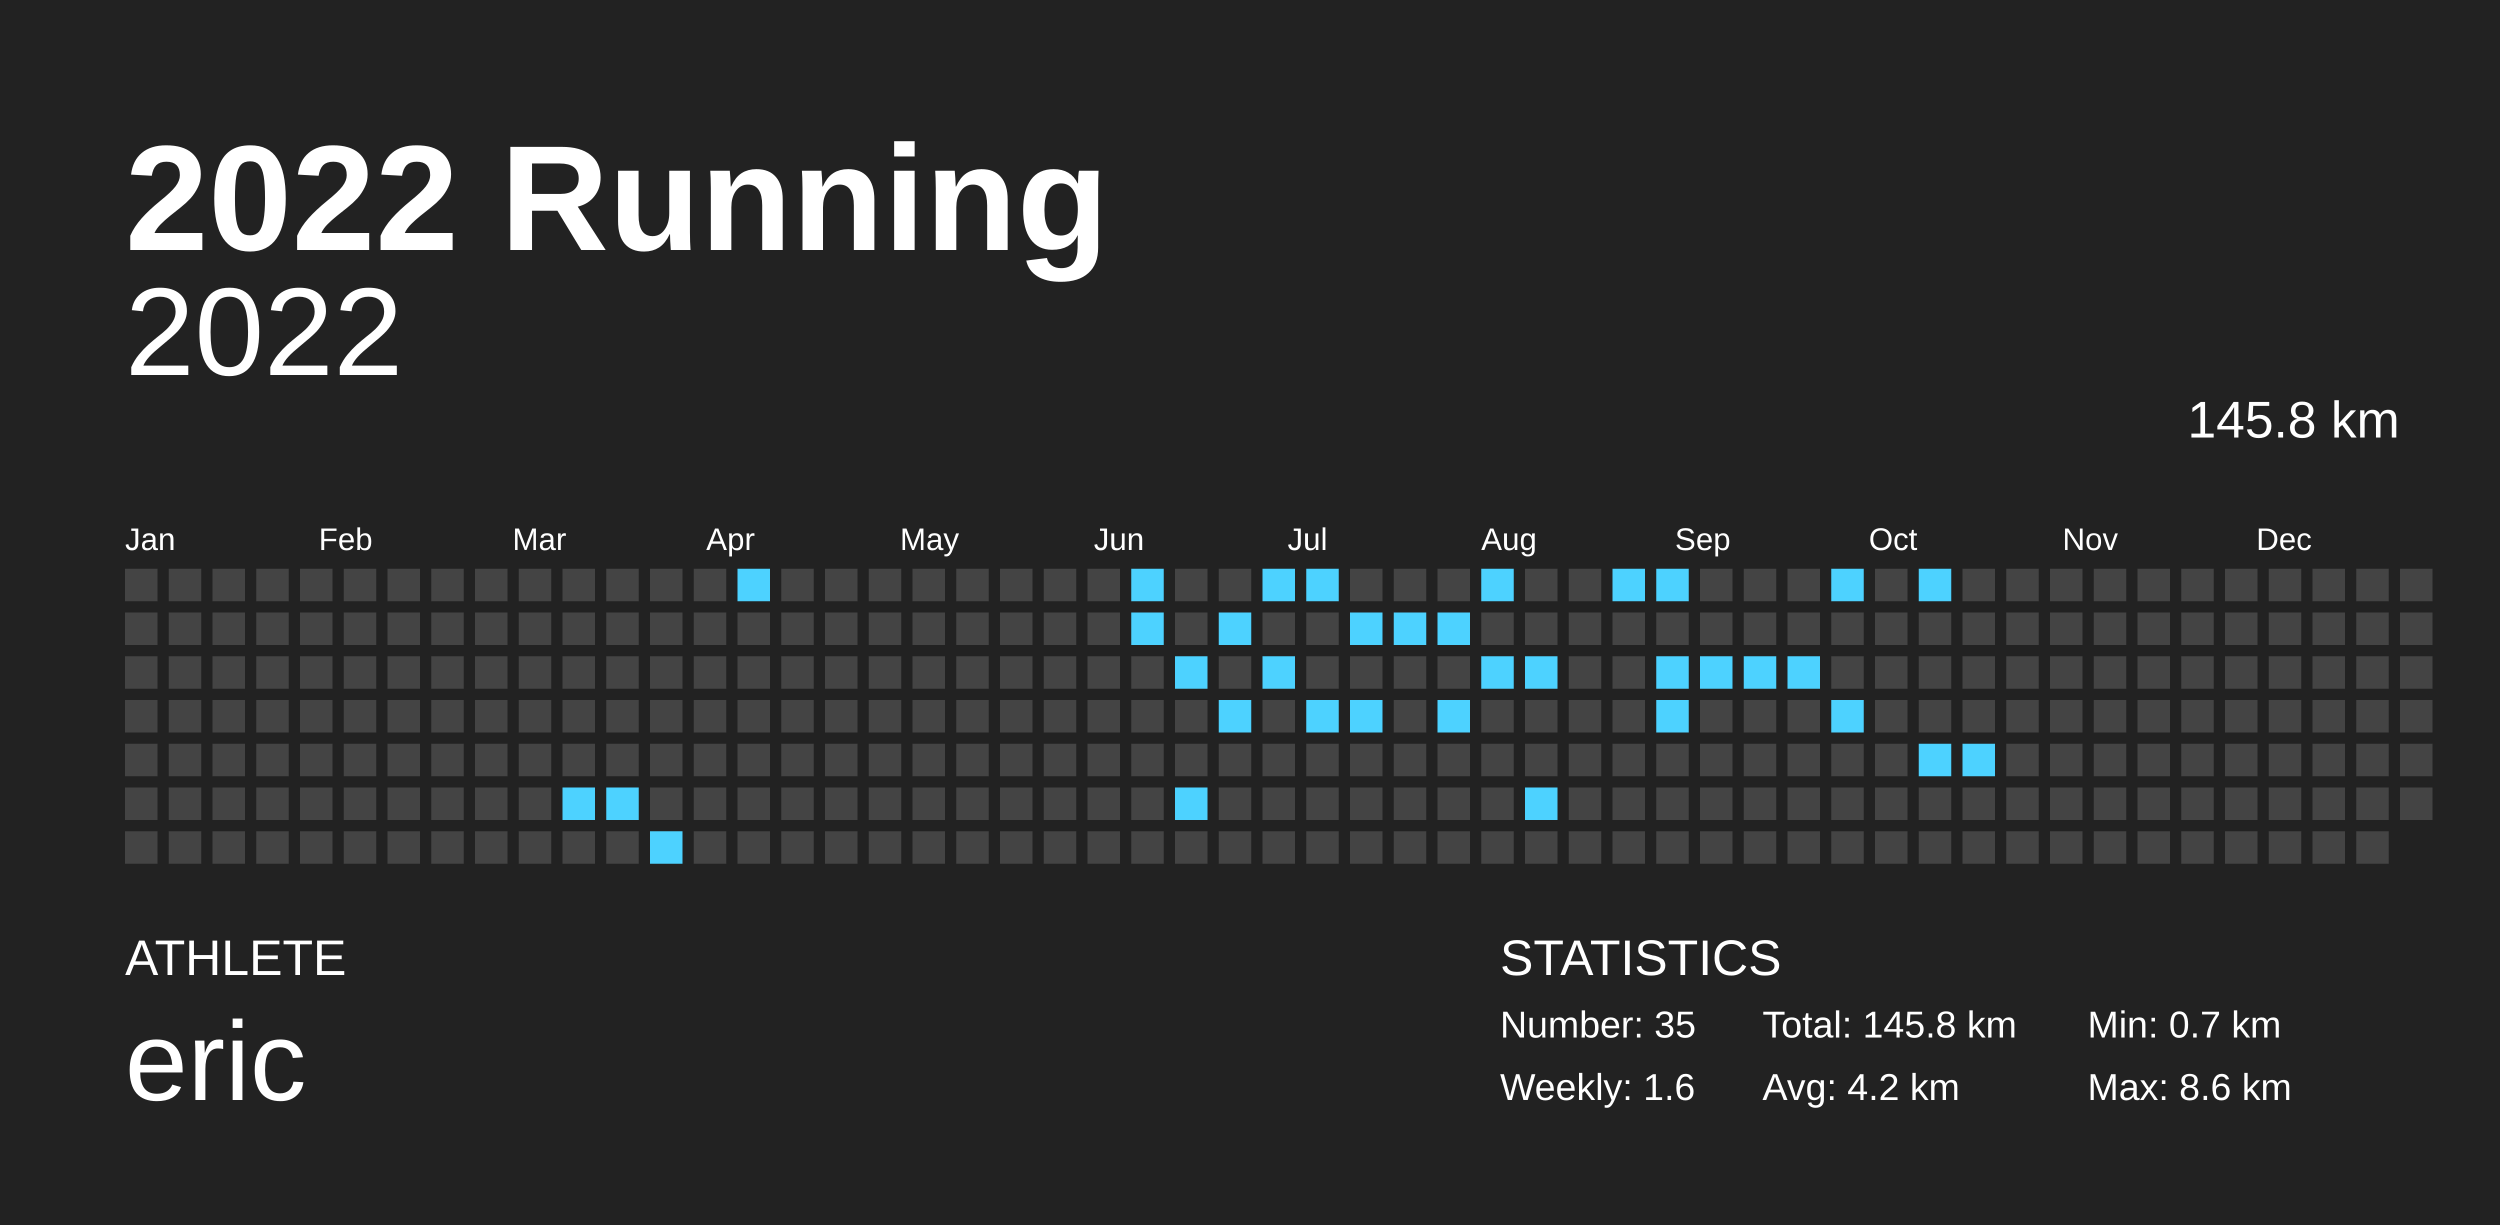
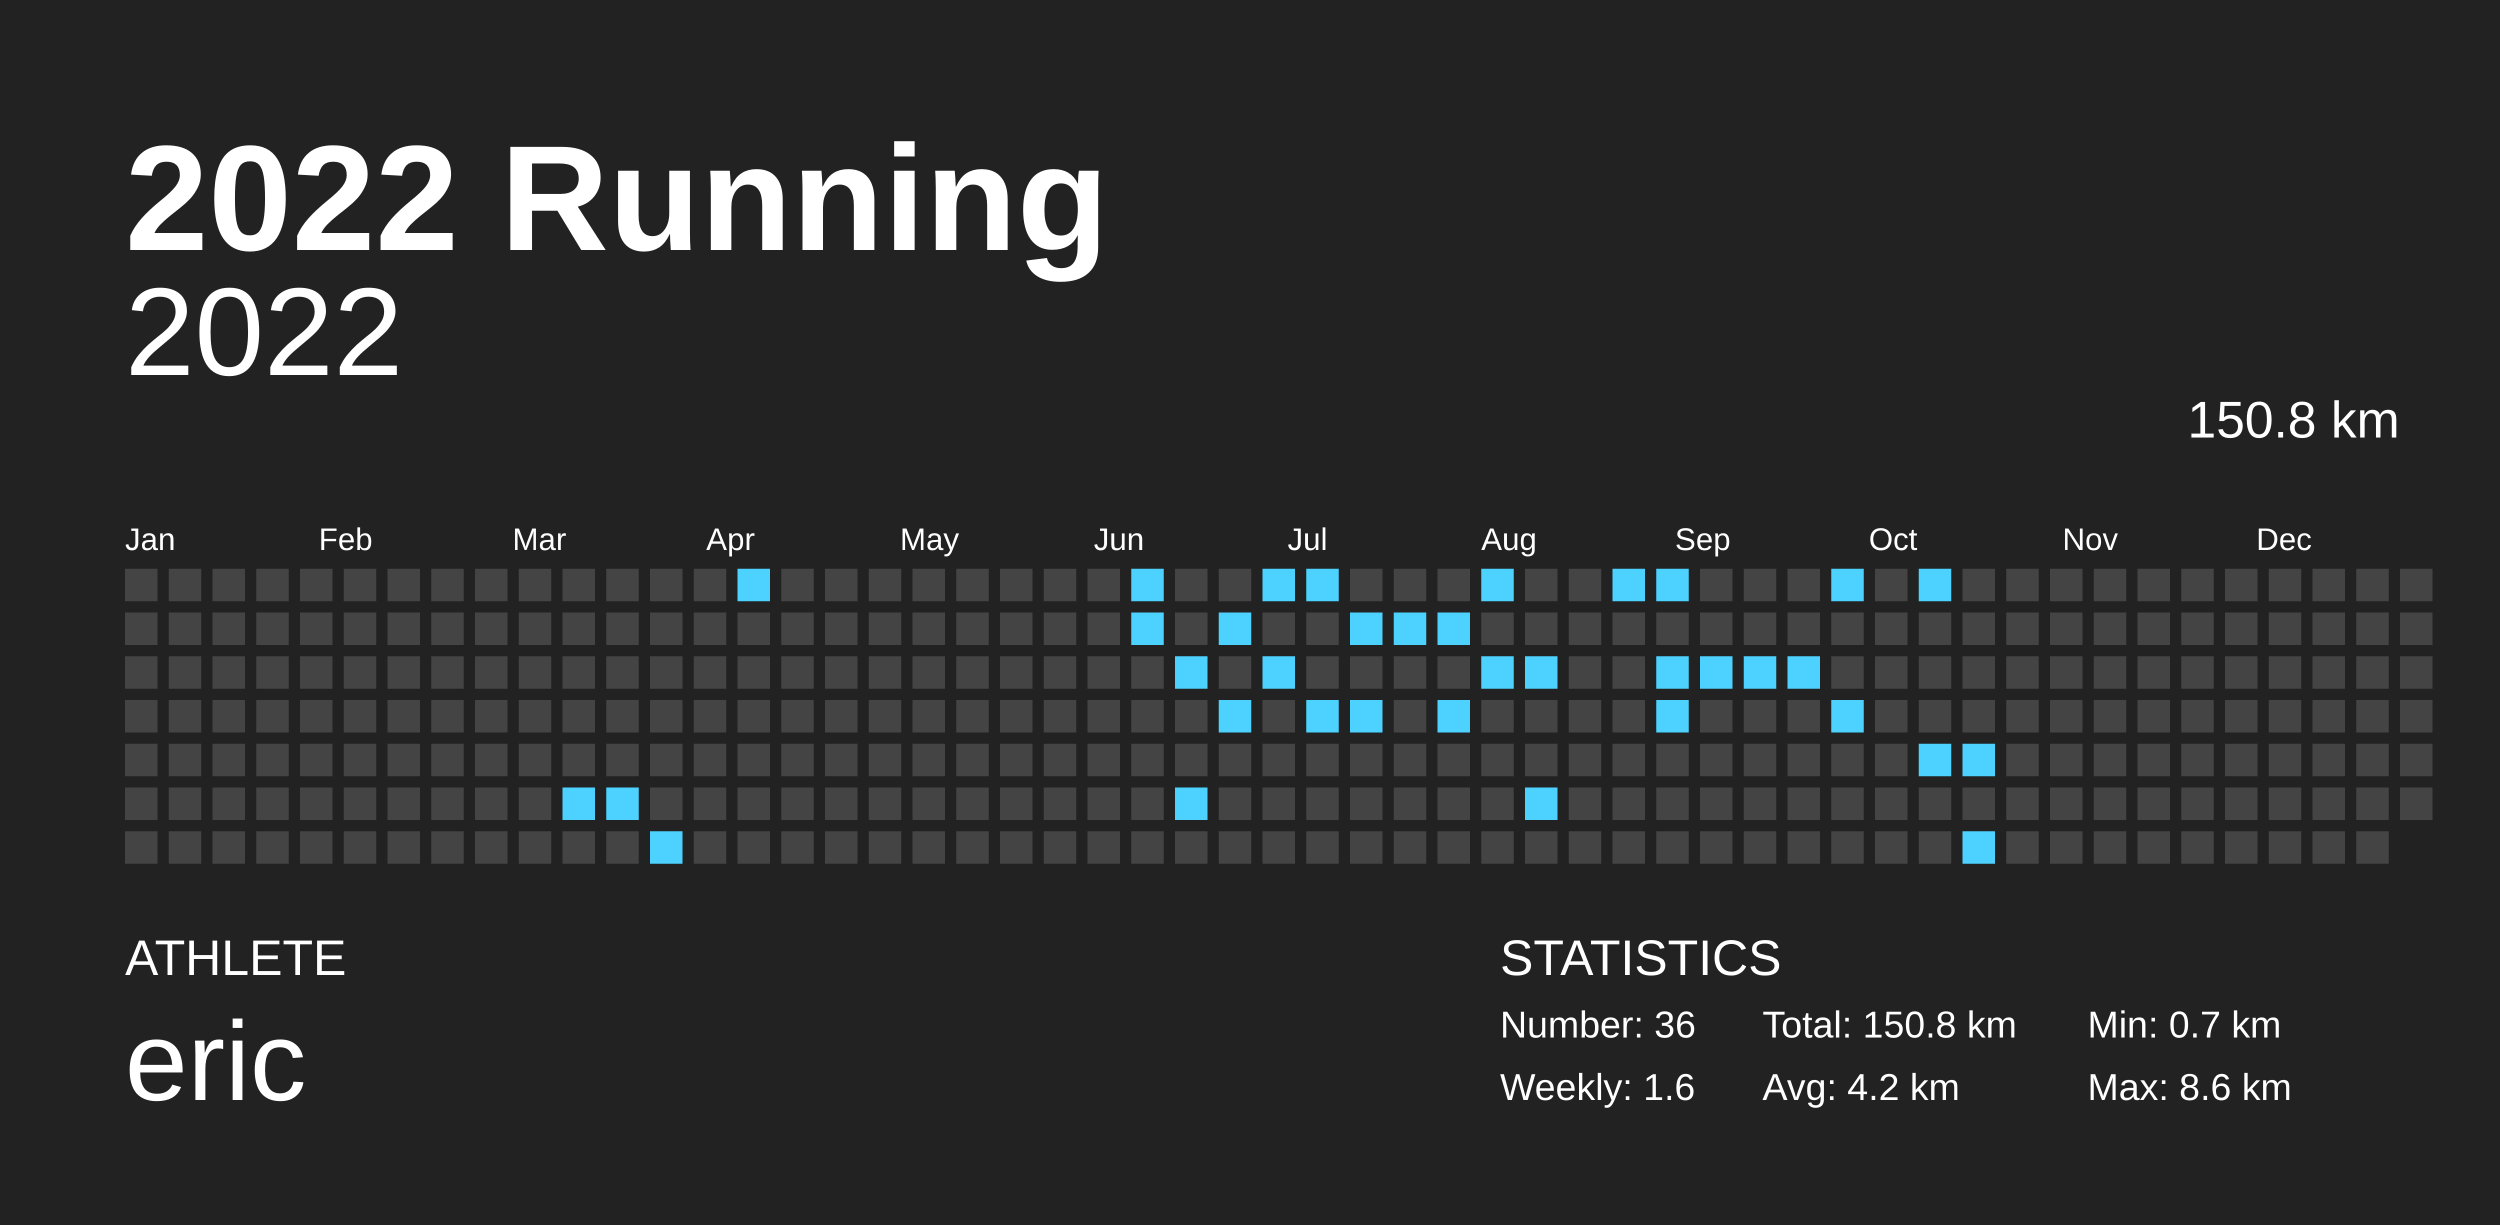
<svg xmlns="http://www.w3.org/2000/svg" baseProfile="full" height="98mm" version="1.1" viewBox="0,0,200,98" width="200mm">
  <defs />
  <rect fill="#222222" height="98" width="200" x="0" y="0" />
  <text fill="#FFFFFF" style="font-size:12px; font-family:Arial; font-weight:bold;" x="10" y="20">2022 Running</text>
  <text fill="#FFFFFF" style="font-size:4px; font-family:Arial" x="10" y="78">ATHLETE</text>
  <text fill="#FFFFFF" style="font-size:9px; font-family:Arial" x="10" y="88">eric</text>
  <text fill="#FFFFFF" style="font-size:4px; font-family:Arial" x="120" y="78">STATISTICS</text>
-   <text fill="#FFFFFF" style="font-size:3px; font-family:Arial" x="120" y="83">Number: 35</text>
+   <text fill="#FFFFFF" style="font-size:3px; font-family:Arial" x="120" y="83">Number: 36</text>
  <text fill="#FFFFFF" style="font-size:3px; font-family:Arial" x="120" y="88">Weekly: 1.6</text>
-   <text fill="#FFFFFF" style="font-size:3px; font-family:Arial" x="141" y="83">Total: 145.8 km</text>
+   <text fill="#FFFFFF" style="font-size:3px; font-family:Arial" x="141" y="83">Total: 150.8 km</text>
  <text fill="#FFFFFF" style="font-size:3px; font-family:Arial" x="141" y="88">Avg: 4.2 km</text>
  <text fill="#FFFFFF" style="font-size:3px; font-family:Arial" x="167" y="83">Min: 0.7 km</text>
  <text fill="#FFFFFF" style="font-size:3px; font-family:Arial" x="167" y="88">Max: 8.6 km</text>
  <text alignment-baseline="hanging" fill="#FFFFFF" style="font-size:10.0px; font-family:Arial;" x="10" y="30">2022</text>
-   <text alignment-baseline="hanging" fill="#FFFFFF" style="font-size:4.125px; font-family:Arial;" x="175" y="35">145.8 km</text>
+   <text alignment-baseline="hanging" fill="#FFFFFF" style="font-size:4.125px; font-family:Arial;" x="175" y="35">150.8 km</text>
  <text fill="#FFFFFF" style="font-size:2.5px; font-family:Arial" x="10.0" y="44">Jan</text>
  <text fill="#FFFFFF" style="font-size:2.5px; font-family:Arial" x="25.5" y="44">Feb</text>
  <text fill="#FFFFFF" style="font-size:2.5px; font-family:Arial" x="41.0" y="44">Mar</text>
  <text fill="#FFFFFF" style="font-size:2.5px; font-family:Arial" x="56.5" y="44">Apr</text>
  <text fill="#FFFFFF" style="font-size:2.5px; font-family:Arial" x="72.0" y="44">May</text>
  <text fill="#FFFFFF" style="font-size:2.5px; font-family:Arial" x="87.5" y="44">Jun</text>
  <text fill="#FFFFFF" style="font-size:2.5px; font-family:Arial" x="103.0" y="44">Jul</text>
  <text fill="#FFFFFF" style="font-size:2.5px; font-family:Arial" x="118.5" y="44">Aug</text>
  <text fill="#FFFFFF" style="font-size:2.5px; font-family:Arial" x="134.0" y="44">Sep</text>
  <text fill="#FFFFFF" style="font-size:2.5px; font-family:Arial" x="149.5" y="44">Oct</text>
  <text fill="#FFFFFF" style="font-size:2.5px; font-family:Arial" x="165.0" y="44">Nov</text>
  <text fill="#FFFFFF" style="font-size:2.5px; font-family:Arial" x="180.5" y="44">Dec</text>
  <rect fill="#444444" height="2.6" width="2.6" x="10.0" y="45.5" />
  <rect fill="#444444" height="2.6" width="2.6" x="10.0" y="49.0" />
  <rect fill="#444444" height="2.6" width="2.6" x="10.0" y="52.5" />
  <rect fill="#444444" height="2.6" width="2.6" x="10.0" y="56.0" />
  <rect fill="#444444" height="2.6" width="2.6" x="10.0" y="59.5" />
  <rect fill="#444444" height="2.6" width="2.6" x="10.0" y="63.0" />
  <rect fill="#444444" height="2.6" width="2.6" x="10.0" y="66.5" />
  <rect fill="#444444" height="2.6" width="2.6" x="13.5" y="45.5" />
  <rect fill="#444444" height="2.6" width="2.6" x="13.5" y="49.0" />
  <rect fill="#444444" height="2.6" width="2.6" x="13.5" y="52.5" />
  <rect fill="#444444" height="2.6" width="2.6" x="13.5" y="56.0" />
  <rect fill="#444444" height="2.6" width="2.6" x="13.5" y="59.5" />
  <rect fill="#444444" height="2.6" width="2.6" x="13.5" y="63.0" />
  <rect fill="#444444" height="2.6" width="2.6" x="13.5" y="66.5" />
  <rect fill="#444444" height="2.6" width="2.6" x="17.0" y="45.5" />
  <rect fill="#444444" height="2.6" width="2.6" x="17.0" y="49.0" />
  <rect fill="#444444" height="2.6" width="2.6" x="17.0" y="52.5" />
  <rect fill="#444444" height="2.6" width="2.6" x="17.0" y="56.0" />
  <rect fill="#444444" height="2.6" width="2.6" x="17.0" y="59.5" />
  <rect fill="#444444" height="2.6" width="2.6" x="17.0" y="63.0" />
  <rect fill="#444444" height="2.6" width="2.6" x="17.0" y="66.5" />
  <rect fill="#444444" height="2.6" width="2.6" x="20.5" y="45.5" />
  <rect fill="#444444" height="2.6" width="2.6" x="20.5" y="49.0" />
  <rect fill="#444444" height="2.6" width="2.6" x="20.5" y="52.5" />
  <rect fill="#444444" height="2.6" width="2.6" x="20.5" y="56.0" />
  <rect fill="#444444" height="2.6" width="2.6" x="20.5" y="59.5" />
  <rect fill="#444444" height="2.6" width="2.6" x="20.5" y="63.0" />
  <rect fill="#444444" height="2.6" width="2.6" x="20.5" y="66.5" />
  <rect fill="#444444" height="2.6" width="2.6" x="24.0" y="45.5" />
  <rect fill="#444444" height="2.6" width="2.6" x="24.0" y="49.0" />
  <rect fill="#444444" height="2.6" width="2.6" x="24.0" y="52.5" />
  <rect fill="#444444" height="2.6" width="2.6" x="24.0" y="56.0" />
  <rect fill="#444444" height="2.6" width="2.6" x="24.0" y="59.5" />
  <rect fill="#444444" height="2.6" width="2.6" x="24.0" y="63.0" />
  <rect fill="#444444" height="2.6" width="2.6" x="24.0" y="66.5" />
  <rect fill="#444444" height="2.6" width="2.6" x="27.5" y="45.5" />
  <rect fill="#444444" height="2.6" width="2.6" x="27.5" y="49.0" />
  <rect fill="#444444" height="2.6" width="2.6" x="27.5" y="52.5" />
  <rect fill="#444444" height="2.6" width="2.6" x="27.5" y="56.0" />
  <rect fill="#444444" height="2.6" width="2.6" x="27.5" y="59.5" />
  <rect fill="#444444" height="2.6" width="2.6" x="27.5" y="63.0" />
  <rect fill="#444444" height="2.6" width="2.6" x="27.5" y="66.5" />
  <rect fill="#444444" height="2.6" width="2.6" x="31.0" y="45.5" />
  <rect fill="#444444" height="2.6" width="2.6" x="31.0" y="49.0" />
  <rect fill="#444444" height="2.6" width="2.6" x="31.0" y="52.5" />
  <rect fill="#444444" height="2.6" width="2.6" x="31.0" y="56.0" />
  <rect fill="#444444" height="2.6" width="2.6" x="31.0" y="59.5" />
  <rect fill="#444444" height="2.6" width="2.6" x="31.0" y="63.0" />
  <rect fill="#444444" height="2.6" width="2.6" x="31.0" y="66.5" />
  <rect fill="#444444" height="2.6" width="2.6" x="34.5" y="45.5" />
  <rect fill="#444444" height="2.6" width="2.6" x="34.5" y="49.0" />
  <rect fill="#444444" height="2.6" width="2.6" x="34.5" y="52.5" />
  <rect fill="#444444" height="2.6" width="2.6" x="34.5" y="56.0" />
  <rect fill="#444444" height="2.6" width="2.6" x="34.5" y="59.5" />
  <rect fill="#444444" height="2.6" width="2.6" x="34.5" y="63.0" />
  <rect fill="#444444" height="2.6" width="2.6" x="34.5" y="66.5" />
  <rect fill="#444444" height="2.6" width="2.6" x="38.0" y="45.5" />
  <rect fill="#444444" height="2.6" width="2.6" x="38.0" y="49.0" />
  <rect fill="#444444" height="2.6" width="2.6" x="38.0" y="52.5" />
  <rect fill="#444444" height="2.6" width="2.6" x="38.0" y="56.0" />
  <rect fill="#444444" height="2.6" width="2.6" x="38.0" y="59.5" />
  <rect fill="#444444" height="2.6" width="2.6" x="38.0" y="63.0" />
  <rect fill="#444444" height="2.6" width="2.6" x="38.0" y="66.5" />
  <rect fill="#444444" height="2.6" width="2.6" x="41.5" y="45.5" />
  <rect fill="#444444" height="2.6" width="2.6" x="41.5" y="49.0" />
  <rect fill="#444444" height="2.6" width="2.6" x="41.5" y="52.5" />
  <rect fill="#444444" height="2.6" width="2.6" x="41.5" y="56.0" />
  <rect fill="#444444" height="2.6" width="2.6" x="41.5" y="59.5" />
  <rect fill="#444444" height="2.6" width="2.6" x="41.5" y="63.0" />
  <rect fill="#444444" height="2.6" width="2.6" x="41.5" y="66.5" />
  <rect fill="#444444" height="2.6" width="2.6" x="45.0" y="45.5" />
  <rect fill="#444444" height="2.6" width="2.6" x="45.0" y="49.0" />
  <rect fill="#444444" height="2.6" width="2.6" x="45.0" y="52.5" />
  <rect fill="#444444" height="2.6" width="2.6" x="45.0" y="56.0" />
  <rect fill="#444444" height="2.6" width="2.6" x="45.0" y="59.5" />
  <rect fill="#4dd2ff" height="2.6" width="2.6" x="45.0" y="63.0" />
  <rect fill="#444444" height="2.6" width="2.6" x="45.0" y="66.5" />
  <rect fill="#444444" height="2.6" width="2.6" x="48.5" y="45.5" />
  <rect fill="#444444" height="2.6" width="2.6" x="48.5" y="49.0" />
  <rect fill="#444444" height="2.6" width="2.6" x="48.5" y="52.5" />
  <rect fill="#444444" height="2.6" width="2.6" x="48.5" y="56.0" />
  <rect fill="#444444" height="2.6" width="2.6" x="48.5" y="59.5" />
  <rect fill="#4dd2ff" height="2.6" width="2.6" x="48.5" y="63.0" />
  <rect fill="#444444" height="2.6" width="2.6" x="48.5" y="66.5" />
  <rect fill="#444444" height="2.6" width="2.6" x="52.0" y="45.5" />
  <rect fill="#444444" height="2.6" width="2.6" x="52.0" y="49.0" />
  <rect fill="#444444" height="2.6" width="2.6" x="52.0" y="52.5" />
  <rect fill="#444444" height="2.6" width="2.6" x="52.0" y="56.0" />
  <rect fill="#444444" height="2.6" width="2.6" x="52.0" y="59.5" />
  <rect fill="#444444" height="2.6" width="2.6" x="52.0" y="63.0" />
  <rect fill="#4dd2ff" height="2.6" width="2.6" x="52.0" y="66.5" />
  <rect fill="#444444" height="2.6" width="2.6" x="55.5" y="45.5" />
  <rect fill="#444444" height="2.6" width="2.6" x="55.5" y="49.0" />
  <rect fill="#444444" height="2.6" width="2.6" x="55.5" y="52.5" />
  <rect fill="#444444" height="2.6" width="2.6" x="55.5" y="56.0" />
  <rect fill="#444444" height="2.6" width="2.6" x="55.5" y="59.5" />
  <rect fill="#444444" height="2.6" width="2.6" x="55.5" y="63.0" />
  <rect fill="#444444" height="2.6" width="2.6" x="55.5" y="66.5" />
  <rect fill="#4dd2ff" height="2.6" width="2.6" x="59.0" y="45.5" />
  <rect fill="#444444" height="2.6" width="2.6" x="59.0" y="49.0" />
  <rect fill="#444444" height="2.6" width="2.6" x="59.0" y="52.5" />
  <rect fill="#444444" height="2.6" width="2.6" x="59.0" y="56.0" />
  <rect fill="#444444" height="2.6" width="2.6" x="59.0" y="59.5" />
  <rect fill="#444444" height="2.6" width="2.6" x="59.0" y="63.0" />
  <rect fill="#444444" height="2.6" width="2.6" x="59.0" y="66.5" />
  <rect fill="#444444" height="2.6" width="2.6" x="62.5" y="45.5" />
  <rect fill="#444444" height="2.6" width="2.6" x="62.5" y="49.0" />
  <rect fill="#444444" height="2.6" width="2.6" x="62.5" y="52.5" />
  <rect fill="#444444" height="2.6" width="2.6" x="62.5" y="56.0" />
  <rect fill="#444444" height="2.6" width="2.6" x="62.5" y="59.5" />
  <rect fill="#444444" height="2.6" width="2.6" x="62.5" y="63.0" />
  <rect fill="#444444" height="2.6" width="2.6" x="62.5" y="66.5" />
  <rect fill="#444444" height="2.6" width="2.6" x="66.0" y="45.5" />
  <rect fill="#444444" height="2.6" width="2.6" x="66.0" y="49.0" />
  <rect fill="#444444" height="2.6" width="2.6" x="66.0" y="52.5" />
  <rect fill="#444444" height="2.6" width="2.6" x="66.0" y="56.0" />
  <rect fill="#444444" height="2.6" width="2.6" x="66.0" y="59.5" />
  <rect fill="#444444" height="2.6" width="2.6" x="66.0" y="63.0" />
  <rect fill="#444444" height="2.6" width="2.6" x="66.0" y="66.5" />
  <rect fill="#444444" height="2.6" width="2.6" x="69.5" y="45.5" />
  <rect fill="#444444" height="2.6" width="2.6" x="69.5" y="49.0" />
  <rect fill="#444444" height="2.6" width="2.6" x="69.5" y="52.5" />
  <rect fill="#444444" height="2.6" width="2.6" x="69.5" y="56.0" />
  <rect fill="#444444" height="2.6" width="2.6" x="69.5" y="59.5" />
  <rect fill="#444444" height="2.6" width="2.6" x="69.5" y="63.0" />
  <rect fill="#444444" height="2.6" width="2.6" x="69.5" y="66.5" />
  <rect fill="#444444" height="2.6" width="2.6" x="73.0" y="45.5" />
  <rect fill="#444444" height="2.6" width="2.6" x="73.0" y="49.0" />
  <rect fill="#444444" height="2.6" width="2.6" x="73.0" y="52.5" />
  <rect fill="#444444" height="2.6" width="2.6" x="73.0" y="56.0" />
  <rect fill="#444444" height="2.6" width="2.6" x="73.0" y="59.5" />
  <rect fill="#444444" height="2.6" width="2.6" x="73.0" y="63.0" />
  <rect fill="#444444" height="2.6" width="2.6" x="73.0" y="66.5" />
  <rect fill="#444444" height="2.6" width="2.6" x="76.5" y="45.5" />
  <rect fill="#444444" height="2.6" width="2.6" x="76.5" y="49.0" />
  <rect fill="#444444" height="2.6" width="2.6" x="76.5" y="52.5" />
  <rect fill="#444444" height="2.6" width="2.6" x="76.5" y="56.0" />
  <rect fill="#444444" height="2.6" width="2.6" x="76.5" y="59.5" />
  <rect fill="#444444" height="2.6" width="2.6" x="76.5" y="63.0" />
  <rect fill="#444444" height="2.6" width="2.6" x="76.5" y="66.5" />
  <rect fill="#444444" height="2.6" width="2.6" x="80.0" y="45.5" />
  <rect fill="#444444" height="2.6" width="2.6" x="80.0" y="49.0" />
  <rect fill="#444444" height="2.6" width="2.6" x="80.0" y="52.5" />
  <rect fill="#444444" height="2.6" width="2.6" x="80.0" y="56.0" />
  <rect fill="#444444" height="2.6" width="2.6" x="80.0" y="59.5" />
  <rect fill="#444444" height="2.6" width="2.6" x="80.0" y="63.0" />
  <rect fill="#444444" height="2.6" width="2.6" x="80.0" y="66.5" />
  <rect fill="#444444" height="2.6" width="2.6" x="83.5" y="45.5" />
  <rect fill="#444444" height="2.6" width="2.6" x="83.5" y="49.0" />
  <rect fill="#444444" height="2.6" width="2.6" x="83.5" y="52.5" />
  <rect fill="#444444" height="2.6" width="2.6" x="83.5" y="56.0" />
  <rect fill="#444444" height="2.6" width="2.6" x="83.5" y="59.5" />
  <rect fill="#444444" height="2.6" width="2.6" x="83.5" y="63.0" />
  <rect fill="#444444" height="2.6" width="2.6" x="83.5" y="66.5" />
  <rect fill="#444444" height="2.6" width="2.6" x="87.0" y="45.5" />
  <rect fill="#444444" height="2.6" width="2.6" x="87.0" y="49.0" />
  <rect fill="#444444" height="2.6" width="2.6" x="87.0" y="52.5" />
  <rect fill="#444444" height="2.6" width="2.6" x="87.0" y="56.0" />
  <rect fill="#444444" height="2.6" width="2.6" x="87.0" y="59.5" />
  <rect fill="#444444" height="2.6" width="2.6" x="87.0" y="63.0" />
  <rect fill="#444444" height="2.6" width="2.6" x="87.0" y="66.5" />
  <rect fill="#4dd2ff" height="2.6" width="2.6" x="90.5" y="45.5" />
  <rect fill="#4dd2ff" height="2.6" width="2.6" x="90.5" y="49.0" />
  <rect fill="#444444" height="2.6" width="2.6" x="90.5" y="52.5" />
  <rect fill="#444444" height="2.6" width="2.6" x="90.5" y="56.0" />
  <rect fill="#444444" height="2.6" width="2.6" x="90.5" y="59.5" />
  <rect fill="#444444" height="2.6" width="2.6" x="90.5" y="63.0" />
  <rect fill="#444444" height="2.6" width="2.6" x="90.5" y="66.5" />
  <rect fill="#444444" height="2.6" width="2.6" x="94.0" y="45.5" />
  <rect fill="#444444" height="2.6" width="2.6" x="94.0" y="49.0" />
  <rect fill="#4dd2ff" height="2.6" width="2.6" x="94.0" y="52.5" />
  <rect fill="#444444" height="2.6" width="2.6" x="94.0" y="56.0" />
  <rect fill="#444444" height="2.6" width="2.6" x="94.0" y="59.5" />
  <rect fill="#4dd2ff" height="2.6" width="2.6" x="94.0" y="63.0" />
  <rect fill="#444444" height="2.6" width="2.6" x="94.0" y="66.5" />
  <rect fill="#444444" height="2.6" width="2.6" x="97.5" y="45.5" />
  <rect fill="#4dd2ff" height="2.6" width="2.6" x="97.5" y="49.0" />
  <rect fill="#444444" height="2.6" width="2.6" x="97.5" y="52.5" />
  <rect fill="#4dd2ff" height="2.6" width="2.6" x="97.5" y="56.0" />
  <rect fill="#444444" height="2.6" width="2.6" x="97.5" y="59.5" />
  <rect fill="#444444" height="2.6" width="2.6" x="97.5" y="63.0" />
  <rect fill="#444444" height="2.6" width="2.6" x="97.5" y="66.5" />
  <rect fill="#4dd2ff" height="2.6" width="2.6" x="101.0" y="45.5" />
  <rect fill="#444444" height="2.6" width="2.6" x="101.0" y="49.0" />
  <rect fill="#4dd2ff" height="2.6" width="2.6" x="101.0" y="52.5" />
  <rect fill="#444444" height="2.6" width="2.6" x="101.0" y="56.0" />
  <rect fill="#444444" height="2.6" width="2.6" x="101.0" y="59.5" />
  <rect fill="#444444" height="2.6" width="2.6" x="101.0" y="63.0" />
  <rect fill="#444444" height="2.6" width="2.6" x="101.0" y="66.5" />
  <rect fill="#4dd2ff" height="2.6" width="2.6" x="104.5" y="45.5" />
  <rect fill="#444444" height="2.6" width="2.6" x="104.5" y="49.0" />
  <rect fill="#444444" height="2.6" width="2.6" x="104.5" y="52.5" />
  <rect fill="#4dd2ff" height="2.6" width="2.6" x="104.5" y="56.0" />
  <rect fill="#444444" height="2.6" width="2.6" x="104.5" y="59.5" />
  <rect fill="#444444" height="2.6" width="2.6" x="104.5" y="63.0" />
  <rect fill="#444444" height="2.6" width="2.6" x="104.5" y="66.5" />
  <rect fill="#444444" height="2.6" width="2.6" x="108.0" y="45.5" />
  <rect fill="#4dd2ff" height="2.6" width="2.6" x="108.0" y="49.0" />
  <rect fill="#444444" height="2.6" width="2.6" x="108.0" y="52.5" />
  <rect fill="#4dd2ff" height="2.6" width="2.6" x="108.0" y="56.0" />
  <rect fill="#444444" height="2.6" width="2.6" x="108.0" y="59.5" />
  <rect fill="#444444" height="2.6" width="2.6" x="108.0" y="63.0" />
  <rect fill="#444444" height="2.6" width="2.6" x="108.0" y="66.5" />
  <rect fill="#444444" height="2.6" width="2.6" x="111.5" y="45.5" />
  <rect fill="#4dd2ff" height="2.6" width="2.6" x="111.5" y="49.0" />
  <rect fill="#444444" height="2.6" width="2.6" x="111.5" y="52.5" />
  <rect fill="#444444" height="2.6" width="2.6" x="111.5" y="56.0" />
  <rect fill="#444444" height="2.6" width="2.6" x="111.5" y="59.5" />
  <rect fill="#444444" height="2.6" width="2.6" x="111.5" y="63.0" />
  <rect fill="#444444" height="2.6" width="2.6" x="111.5" y="66.5" />
  <rect fill="#444444" height="2.6" width="2.6" x="115.0" y="45.5" />
  <rect fill="#4dd2ff" height="2.6" width="2.6" x="115.0" y="49.0" />
  <rect fill="#444444" height="2.6" width="2.6" x="115.0" y="52.5" />
  <rect fill="#4dd2ff" height="2.6" width="2.6" x="115.0" y="56.0" />
  <rect fill="#444444" height="2.6" width="2.6" x="115.0" y="59.5" />
  <rect fill="#444444" height="2.6" width="2.6" x="115.0" y="63.0" />
  <rect fill="#444444" height="2.6" width="2.6" x="115.0" y="66.5" />
  <rect fill="#4dd2ff" height="2.6" width="2.6" x="118.5" y="45.5" />
  <rect fill="#444444" height="2.6" width="2.6" x="118.5" y="49.0" />
  <rect fill="#4dd2ff" height="2.6" width="2.6" x="118.5" y="52.5" />
  <rect fill="#444444" height="2.6" width="2.6" x="118.5" y="56.0" />
  <rect fill="#444444" height="2.6" width="2.6" x="118.5" y="59.5" />
  <rect fill="#444444" height="2.6" width="2.6" x="118.5" y="63.0" />
  <rect fill="#444444" height="2.6" width="2.6" x="118.5" y="66.5" />
  <rect fill="#444444" height="2.6" width="2.6" x="122.0" y="45.5" />
  <rect fill="#444444" height="2.6" width="2.6" x="122.0" y="49.0" />
  <rect fill="#4dd2ff" height="2.6" width="2.6" x="122.0" y="52.5" />
  <rect fill="#444444" height="2.6" width="2.6" x="122.0" y="56.0" />
  <rect fill="#444444" height="2.6" width="2.6" x="122.0" y="59.5" />
  <rect fill="#4dd2ff" height="2.6" width="2.6" x="122.0" y="63.0" />
  <rect fill="#444444" height="2.6" width="2.6" x="122.0" y="66.5" />
  <rect fill="#444444" height="2.6" width="2.6" x="125.5" y="45.5" />
  <rect fill="#444444" height="2.6" width="2.6" x="125.5" y="49.0" />
  <rect fill="#444444" height="2.6" width="2.6" x="125.5" y="52.5" />
  <rect fill="#444444" height="2.6" width="2.6" x="125.5" y="56.0" />
  <rect fill="#444444" height="2.6" width="2.6" x="125.5" y="59.5" />
  <rect fill="#444444" height="2.6" width="2.6" x="125.5" y="63.0" />
  <rect fill="#444444" height="2.6" width="2.6" x="125.5" y="66.5" />
  <rect fill="#4dd2ff" height="2.6" width="2.6" x="129.0" y="45.5" />
  <rect fill="#444444" height="2.6" width="2.6" x="129.0" y="49.0" />
  <rect fill="#444444" height="2.6" width="2.6" x="129.0" y="52.5" />
  <rect fill="#444444" height="2.6" width="2.6" x="129.0" y="56.0" />
  <rect fill="#444444" height="2.6" width="2.6" x="129.0" y="59.5" />
  <rect fill="#444444" height="2.6" width="2.6" x="129.0" y="63.0" />
  <rect fill="#444444" height="2.6" width="2.6" x="129.0" y="66.5" />
  <rect fill="#4dd2ff" height="2.6" width="2.6" x="132.5" y="45.5" />
  <rect fill="#444444" height="2.6" width="2.6" x="132.5" y="49.0" />
  <rect fill="#4dd2ff" height="2.6" width="2.6" x="132.5" y="52.5" />
  <rect fill="#4dd2ff" height="2.6" width="2.6" x="132.5" y="56.0" />
  <rect fill="#444444" height="2.6" width="2.6" x="132.5" y="59.5" />
  <rect fill="#444444" height="2.6" width="2.6" x="132.5" y="63.0" />
  <rect fill="#444444" height="2.6" width="2.6" x="132.5" y="66.5" />
  <rect fill="#444444" height="2.6" width="2.6" x="136.0" y="45.5" />
  <rect fill="#444444" height="2.6" width="2.6" x="136.0" y="49.0" />
  <rect fill="#4dd2ff" height="2.6" width="2.6" x="136.0" y="52.5" />
  <rect fill="#444444" height="2.6" width="2.6" x="136.0" y="56.0" />
  <rect fill="#444444" height="2.6" width="2.6" x="136.0" y="59.5" />
  <rect fill="#444444" height="2.6" width="2.6" x="136.0" y="63.0" />
  <rect fill="#444444" height="2.6" width="2.6" x="136.0" y="66.5" />
  <rect fill="#444444" height="2.6" width="2.6" x="139.5" y="45.5" />
  <rect fill="#444444" height="2.6" width="2.6" x="139.5" y="49.0" />
  <rect fill="#4dd2ff" height="2.6" width="2.6" x="139.5" y="52.5" />
  <rect fill="#444444" height="2.6" width="2.6" x="139.5" y="56.0" />
  <rect fill="#444444" height="2.6" width="2.6" x="139.5" y="59.5" />
  <rect fill="#444444" height="2.6" width="2.6" x="139.5" y="63.0" />
  <rect fill="#444444" height="2.6" width="2.6" x="139.5" y="66.5" />
  <rect fill="#444444" height="2.6" width="2.6" x="143.0" y="45.5" />
  <rect fill="#444444" height="2.6" width="2.6" x="143.0" y="49.0" />
  <rect fill="#4dd2ff" height="2.6" width="2.6" x="143.0" y="52.5" />
  <rect fill="#444444" height="2.6" width="2.6" x="143.0" y="56.0" />
  <rect fill="#444444" height="2.6" width="2.6" x="143.0" y="59.5" />
  <rect fill="#444444" height="2.6" width="2.6" x="143.0" y="63.0" />
  <rect fill="#444444" height="2.6" width="2.6" x="143.0" y="66.5" />
  <rect fill="#4dd2ff" height="2.6" width="2.6" x="146.5" y="45.5" />
  <rect fill="#444444" height="2.6" width="2.6" x="146.5" y="49.0" />
  <rect fill="#444444" height="2.6" width="2.6" x="146.5" y="52.5" />
  <rect fill="#4dd2ff" height="2.6" width="2.6" x="146.5" y="56.0" />
  <rect fill="#444444" height="2.6" width="2.6" x="146.5" y="59.5" />
  <rect fill="#444444" height="2.6" width="2.6" x="146.5" y="63.0" />
  <rect fill="#444444" height="2.6" width="2.6" x="146.5" y="66.5" />
  <rect fill="#444444" height="2.6" width="2.6" x="150.0" y="45.5" />
  <rect fill="#444444" height="2.6" width="2.6" x="150.0" y="49.0" />
  <rect fill="#444444" height="2.6" width="2.6" x="150.0" y="52.5" />
  <rect fill="#444444" height="2.6" width="2.6" x="150.0" y="56.0" />
  <rect fill="#444444" height="2.6" width="2.6" x="150.0" y="59.5" />
  <rect fill="#444444" height="2.6" width="2.6" x="150.0" y="63.0" />
  <rect fill="#444444" height="2.6" width="2.6" x="150.0" y="66.5" />
  <rect fill="#4dd2ff" height="2.6" width="2.6" x="153.5" y="45.5" />
  <rect fill="#444444" height="2.6" width="2.6" x="153.5" y="49.0" />
  <rect fill="#444444" height="2.6" width="2.6" x="153.5" y="52.5" />
  <rect fill="#444444" height="2.6" width="2.6" x="153.5" y="56.0" />
  <rect fill="#4dd2ff" height="2.6" width="2.6" x="153.5" y="59.5" />
  <rect fill="#444444" height="2.6" width="2.6" x="153.5" y="63.0" />
  <rect fill="#444444" height="2.6" width="2.6" x="153.5" y="66.5" />
  <rect fill="#444444" height="2.6" width="2.6" x="157.0" y="45.5" />
  <rect fill="#444444" height="2.6" width="2.6" x="157.0" y="49.0" />
  <rect fill="#444444" height="2.6" width="2.6" x="157.0" y="52.5" />
  <rect fill="#444444" height="2.6" width="2.6" x="157.0" y="56.0" />
  <rect fill="#4dd2ff" height="2.6" width="2.6" x="157.0" y="59.5" />
  <rect fill="#444444" height="2.6" width="2.6" x="157.0" y="63.0" />
-   <rect fill="#444444" height="2.6" width="2.6" x="157.0" y="66.5" />
+   <rect fill="#4dd2ff" height="2.6" width="2.6" x="157.0" y="66.5" />
  <rect fill="#444444" height="2.6" width="2.6" x="160.5" y="45.5" />
  <rect fill="#444444" height="2.6" width="2.6" x="160.5" y="49.0" />
  <rect fill="#444444" height="2.6" width="2.6" x="160.5" y="52.5" />
  <rect fill="#444444" height="2.6" width="2.6" x="160.5" y="56.0" />
  <rect fill="#444444" height="2.6" width="2.6" x="160.5" y="59.5" />
  <rect fill="#444444" height="2.6" width="2.6" x="160.5" y="63.0" />
  <rect fill="#444444" height="2.6" width="2.6" x="160.5" y="66.5" />
  <rect fill="#444444" height="2.6" width="2.6" x="164.0" y="45.5" />
  <rect fill="#444444" height="2.6" width="2.6" x="164.0" y="49.0" />
  <rect fill="#444444" height="2.6" width="2.6" x="164.0" y="52.5" />
  <rect fill="#444444" height="2.6" width="2.6" x="164.0" y="56.0" />
  <rect fill="#444444" height="2.6" width="2.6" x="164.0" y="59.5" />
  <rect fill="#444444" height="2.6" width="2.6" x="164.0" y="63.0" />
  <rect fill="#444444" height="2.6" width="2.6" x="164.0" y="66.5" />
  <rect fill="#444444" height="2.6" width="2.6" x="167.5" y="45.5" />
  <rect fill="#444444" height="2.6" width="2.6" x="167.5" y="49.0" />
  <rect fill="#444444" height="2.6" width="2.6" x="167.5" y="52.5" />
  <rect fill="#444444" height="2.6" width="2.6" x="167.5" y="56.0" />
  <rect fill="#444444" height="2.6" width="2.6" x="167.5" y="59.5" />
  <rect fill="#444444" height="2.6" width="2.6" x="167.5" y="63.0" />
  <rect fill="#444444" height="2.6" width="2.6" x="167.5" y="66.5" />
  <rect fill="#444444" height="2.6" width="2.6" x="171.0" y="45.5" />
  <rect fill="#444444" height="2.6" width="2.6" x="171.0" y="49.0" />
  <rect fill="#444444" height="2.6" width="2.6" x="171.0" y="52.5" />
  <rect fill="#444444" height="2.6" width="2.6" x="171.0" y="56.0" />
  <rect fill="#444444" height="2.6" width="2.6" x="171.0" y="59.5" />
  <rect fill="#444444" height="2.6" width="2.6" x="171.0" y="63.0" />
  <rect fill="#444444" height="2.6" width="2.6" x="171.0" y="66.5" />
  <rect fill="#444444" height="2.6" width="2.6" x="174.5" y="45.5" />
  <rect fill="#444444" height="2.6" width="2.6" x="174.5" y="49.0" />
  <rect fill="#444444" height="2.6" width="2.6" x="174.5" y="52.5" />
  <rect fill="#444444" height="2.6" width="2.6" x="174.5" y="56.0" />
  <rect fill="#444444" height="2.6" width="2.6" x="174.5" y="59.5" />
  <rect fill="#444444" height="2.6" width="2.6" x="174.5" y="63.0" />
  <rect fill="#444444" height="2.6" width="2.6" x="174.5" y="66.5" />
  <rect fill="#444444" height="2.6" width="2.6" x="178.0" y="45.5" />
  <rect fill="#444444" height="2.6" width="2.6" x="178.0" y="49.0" />
  <rect fill="#444444" height="2.6" width="2.6" x="178.0" y="52.5" />
  <rect fill="#444444" height="2.6" width="2.6" x="178.0" y="56.0" />
  <rect fill="#444444" height="2.6" width="2.6" x="178.0" y="59.5" />
  <rect fill="#444444" height="2.6" width="2.6" x="178.0" y="63.0" />
  <rect fill="#444444" height="2.6" width="2.6" x="178.0" y="66.5" />
  <rect fill="#444444" height="2.6" width="2.6" x="181.5" y="45.5" />
  <rect fill="#444444" height="2.6" width="2.6" x="181.5" y="49.0" />
  <rect fill="#444444" height="2.6" width="2.6" x="181.5" y="52.5" />
  <rect fill="#444444" height="2.6" width="2.6" x="181.5" y="56.0" />
  <rect fill="#444444" height="2.6" width="2.6" x="181.5" y="59.5" />
  <rect fill="#444444" height="2.6" width="2.6" x="181.5" y="63.0" />
  <rect fill="#444444" height="2.6" width="2.6" x="181.5" y="66.5" />
  <rect fill="#444444" height="2.6" width="2.6" x="185.0" y="45.5" />
  <rect fill="#444444" height="2.6" width="2.6" x="185.0" y="49.0" />
  <rect fill="#444444" height="2.6" width="2.6" x="185.0" y="52.5" />
  <rect fill="#444444" height="2.6" width="2.6" x="185.0" y="56.0" />
  <rect fill="#444444" height="2.6" width="2.6" x="185.0" y="59.5" />
  <rect fill="#444444" height="2.6" width="2.6" x="185.0" y="63.0" />
  <rect fill="#444444" height="2.6" width="2.6" x="185.0" y="66.5" />
  <rect fill="#444444" height="2.6" width="2.6" x="188.5" y="45.5" />
  <rect fill="#444444" height="2.6" width="2.6" x="188.5" y="49.0" />
  <rect fill="#444444" height="2.6" width="2.6" x="188.5" y="52.5" />
  <rect fill="#444444" height="2.6" width="2.6" x="188.5" y="56.0" />
  <rect fill="#444444" height="2.6" width="2.6" x="188.5" y="59.5" />
  <rect fill="#444444" height="2.6" width="2.6" x="188.5" y="63.0" />
  <rect fill="#444444" height="2.6" width="2.6" x="188.5" y="66.5" />
  <rect fill="#444444" height="2.6" width="2.6" x="192.0" y="45.5" />
  <rect fill="#444444" height="2.6" width="2.6" x="192.0" y="49.0" />
  <rect fill="#444444" height="2.6" width="2.6" x="192.0" y="52.5" />
  <rect fill="#444444" height="2.6" width="2.6" x="192.0" y="56.0" />
  <rect fill="#444444" height="2.6" width="2.6" x="192.0" y="59.5" />
  <rect fill="#444444" height="2.6" width="2.6" x="192.0" y="63.0" />
</svg>
